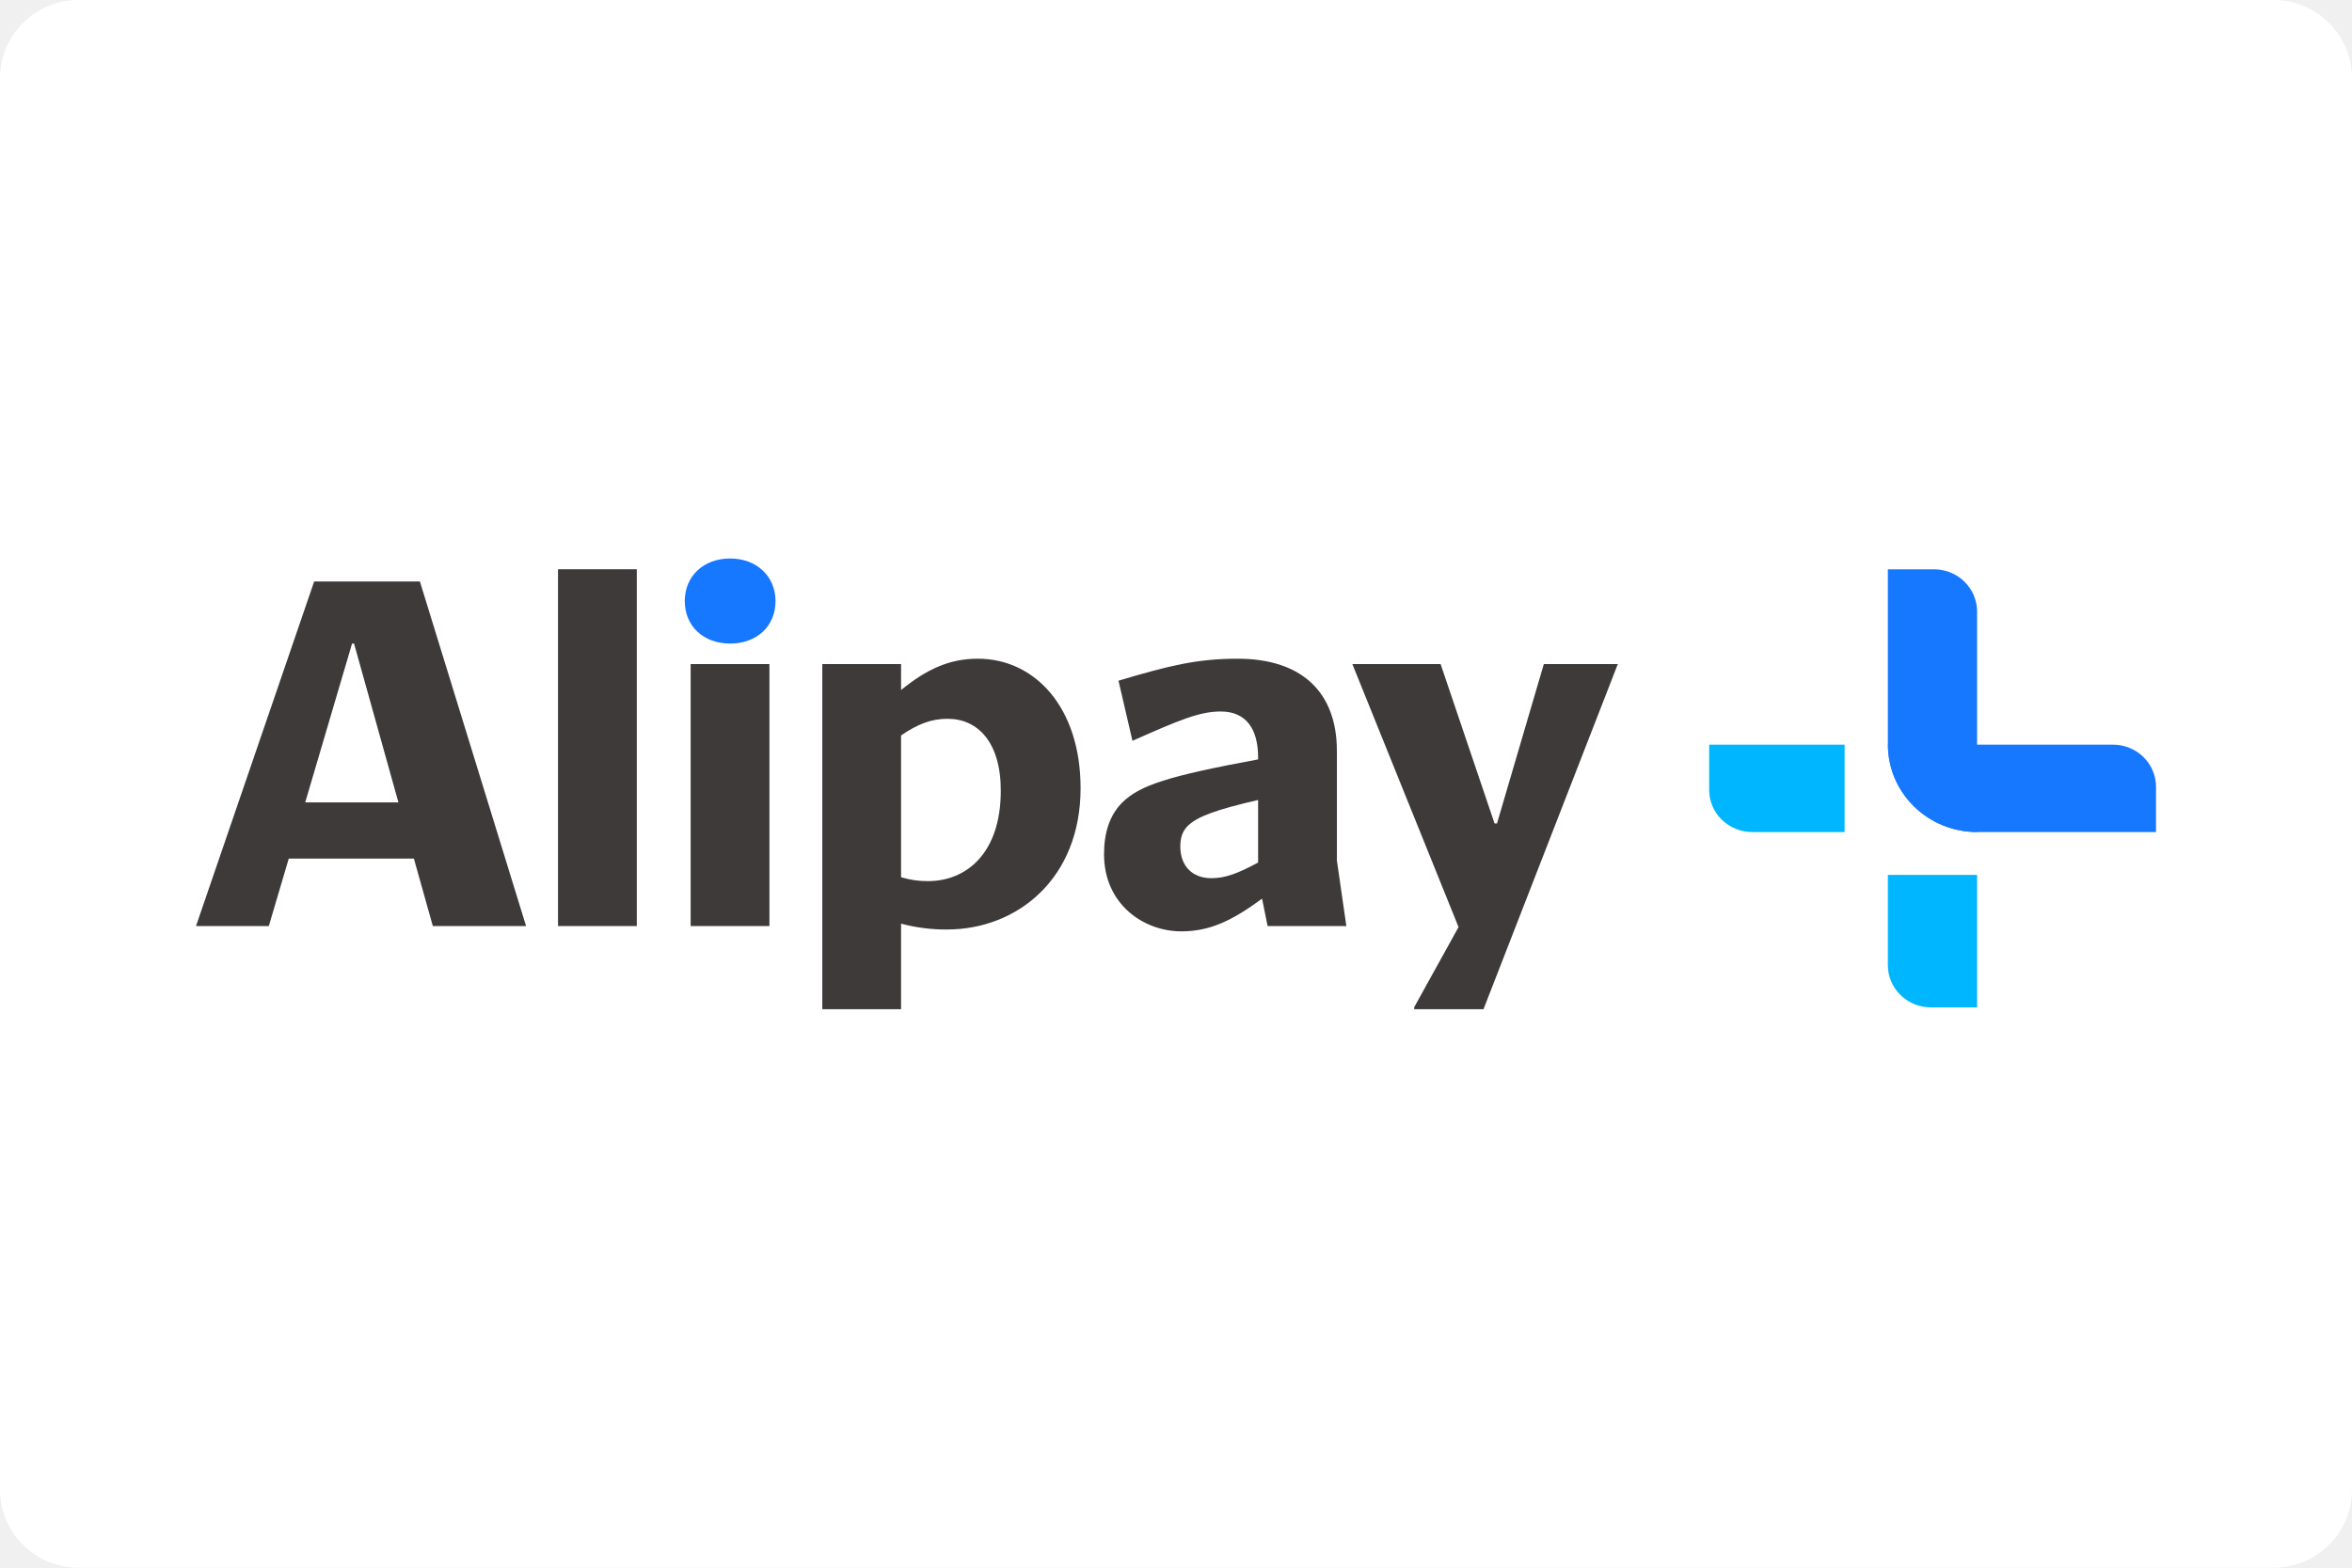
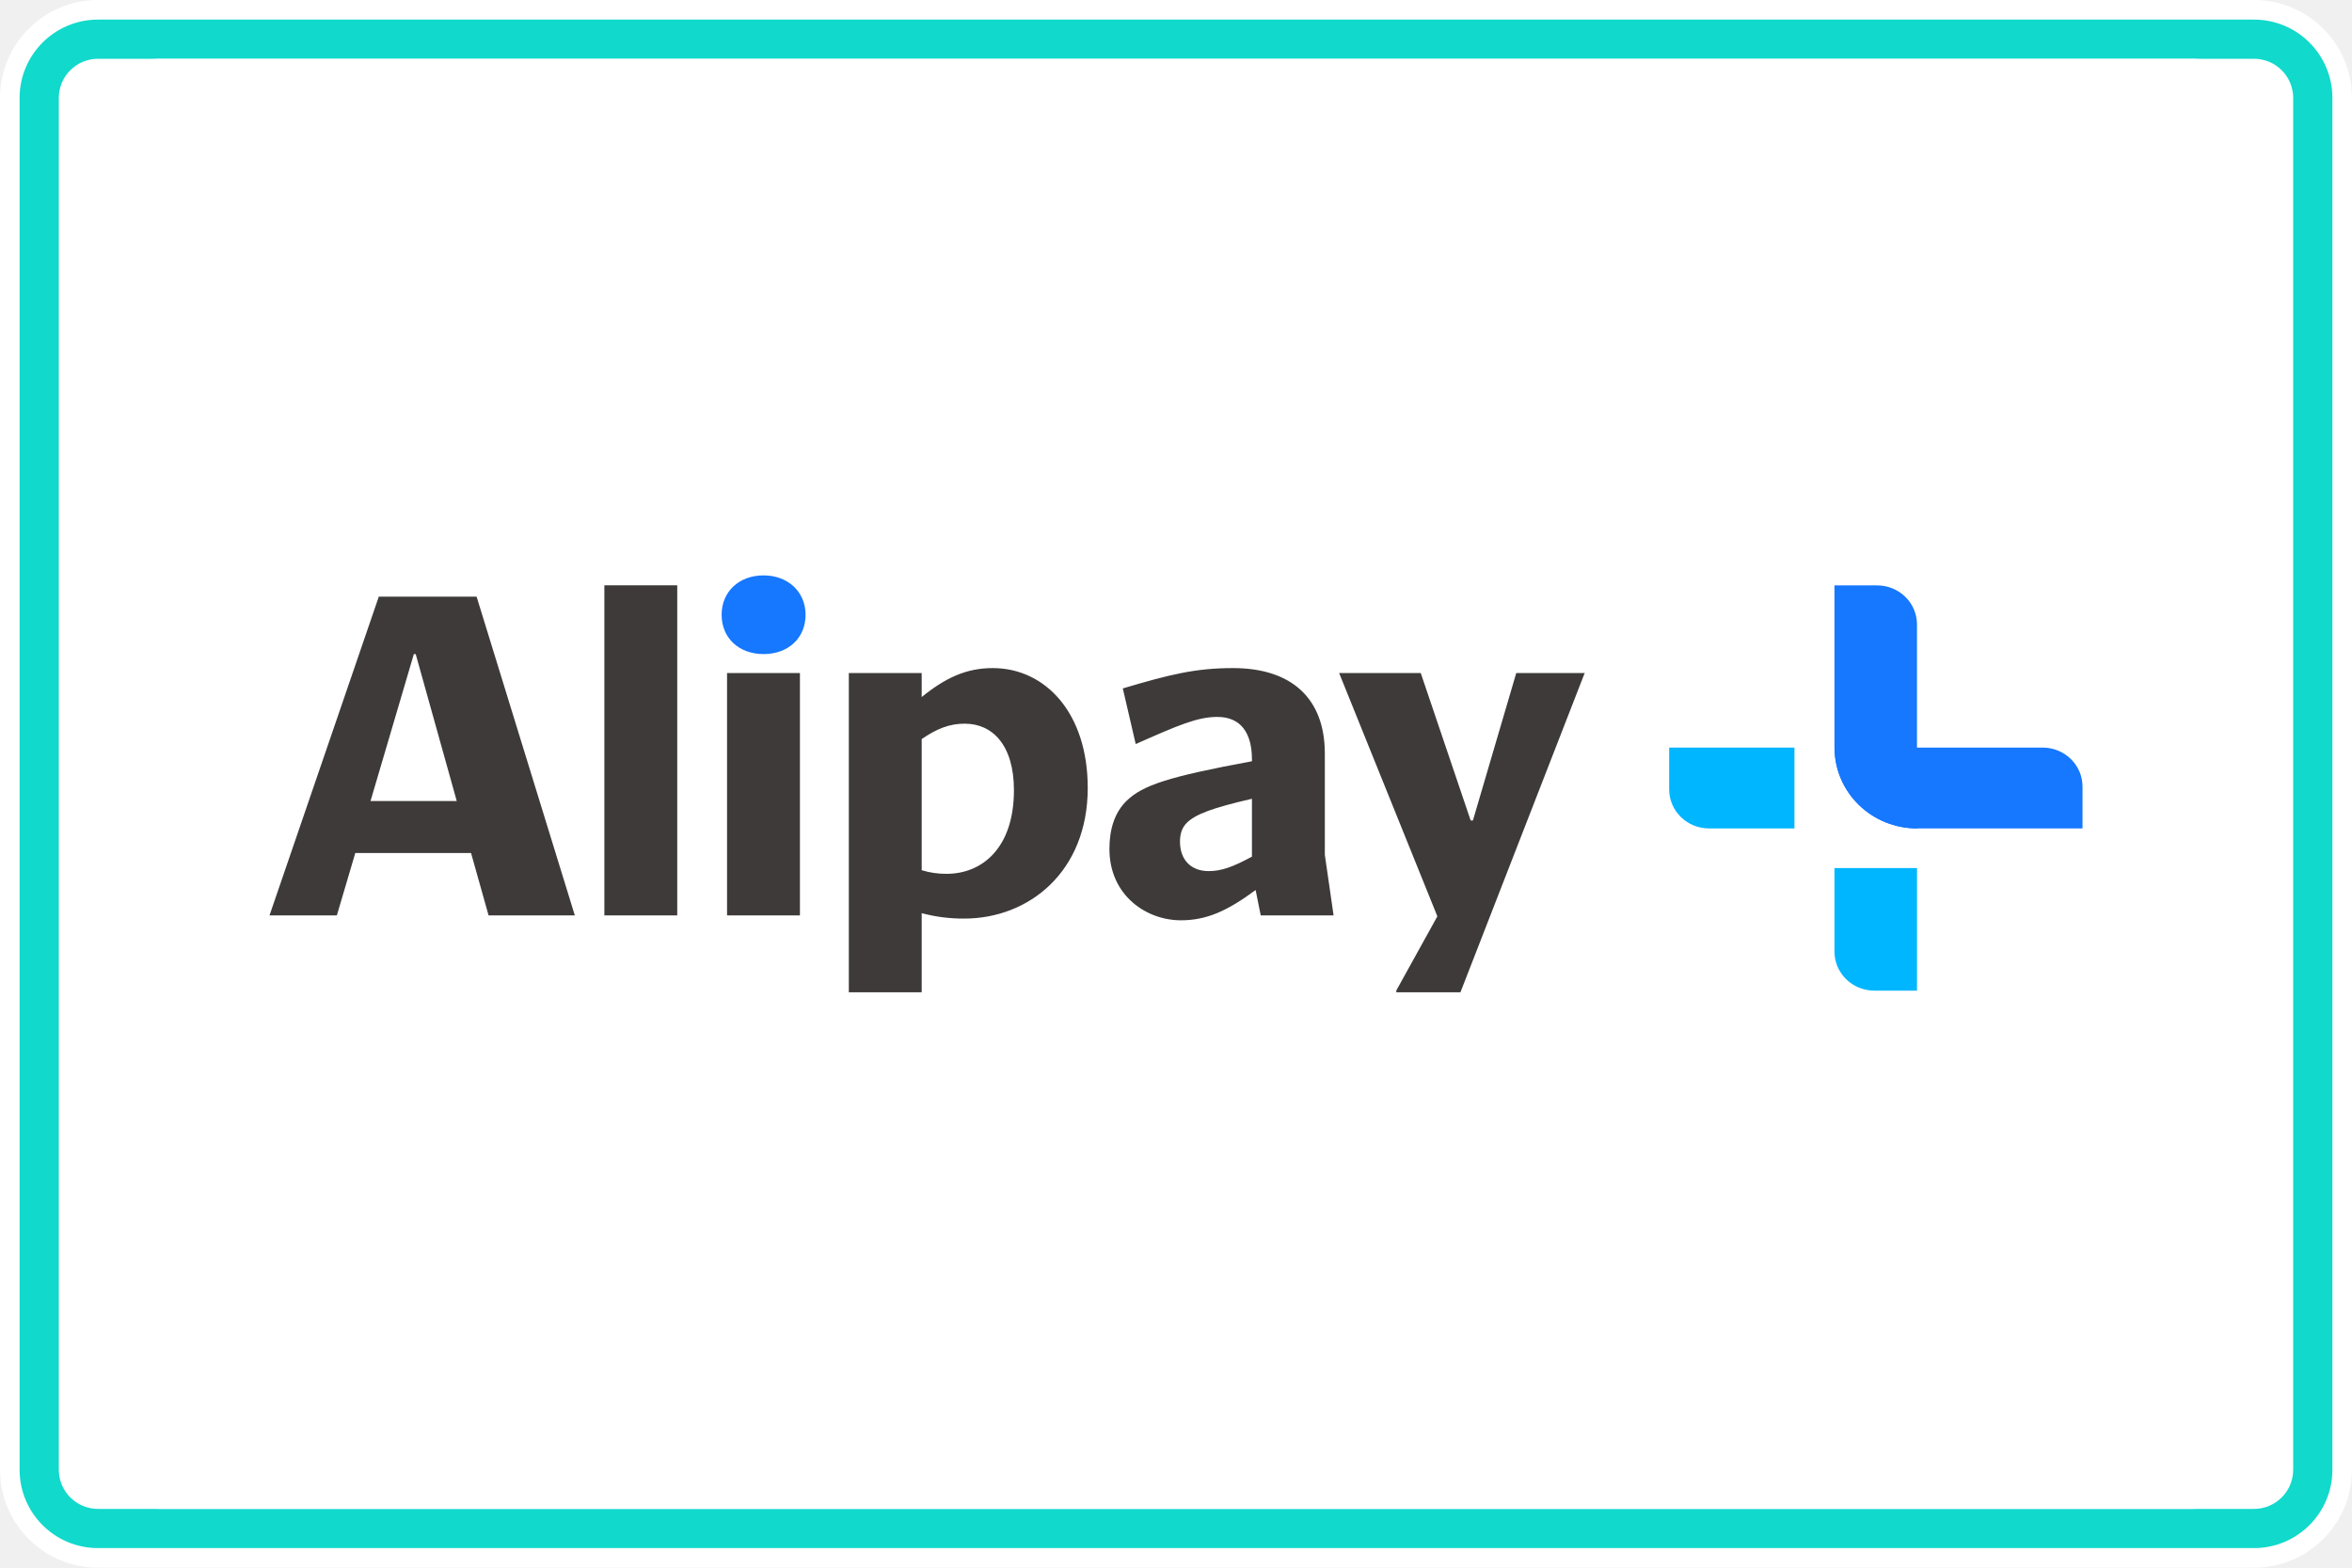
- <svg xmlns="http://www.w3.org/2000/svg" width="120" height="80" viewBox="0 0 120 80" fill="none">
-   <rect width="120" height="80" rx="4" fill="white" />
-   <path d="M110.001 42.46H100.873C99.667 42.46 98.51 41.99 97.657 41.154C96.804 40.317 96.325 39.183 96.325 38H107.804C108.092 38 108.378 38.055 108.644 38.163C108.911 38.272 109.153 38.43 109.357 38.63C109.561 38.83 109.723 39.067 109.834 39.328C109.944 39.589 110.001 39.869 110.001 40.152V42.46Z" fill="#1677FF" />
-   <path d="M87.198 38H94.112V42.46H89.398C88.815 42.46 88.257 42.233 87.845 41.829C87.433 41.425 87.202 40.878 87.202 40.307V37.995L87.198 38Z" fill="#00B6FF" />
-   <path d="M100.871 31.203V42.459C100.274 42.459 99.682 42.344 99.13 42.12C98.578 41.897 98.076 41.568 97.653 41.154C97.231 40.74 96.895 40.248 96.666 39.707C96.437 39.166 96.32 38.586 96.319 38V29.052H98.677C99.258 29.053 99.816 29.279 100.227 29.683C100.639 30.086 100.87 30.633 100.871 31.203Z" fill="#1677FF" />
-   <path d="M100.872 44.647V51.408H98.515C97.933 51.408 97.374 51.181 96.963 50.777C96.551 50.373 96.319 49.825 96.319 49.254V44.647H100.872Z" fill="#00B6FF" />
-   <path d="M28.47 29.049V47.259H32.49V29.049H28.47ZM10 47.259H13.714L14.732 43.816H21.117L22.084 47.259H26.841L21.423 29.673H16.029L10 47.259ZM15.572 40.948L17.962 32.841H18.064L20.328 40.948H15.572ZM48.314 47.433C51.901 47.433 55.132 44.839 55.132 40.224C55.132 36.088 52.792 33.614 49.891 33.614C48.416 33.614 47.27 34.163 45.973 35.211V33.888H41.954V51.5H45.973V47.134C46.736 47.338 47.523 47.438 48.314 47.433ZM64.673 47.259H68.692L68.209 43.916V38.328C68.209 35.287 66.377 33.614 63.145 33.614C61.086 33.614 59.66 33.964 57.066 34.736L57.778 37.804C60.144 36.757 61.188 36.308 62.281 36.308C63.604 36.308 64.189 37.231 64.189 38.653V38.753C59.584 39.605 58.159 40.074 57.269 40.943C56.608 41.591 56.328 42.515 56.328 43.588C56.328 46.157 58.362 47.528 60.271 47.528C61.696 47.528 62.84 47.005 64.392 45.858L64.673 47.254V47.259ZM35.237 33.888V47.259H39.257V33.888H35.237ZM82.531 33.914L82.558 33.888H78.767L76.377 42.021H76.253L73.5 33.888H68.998L74.416 47.309L72.152 51.4V51.5H75.689L82.531 33.914ZM48.365 36.682C49.866 36.682 51.061 37.854 51.061 40.349C51.061 43.543 49.306 44.964 47.347 44.964C46.881 44.969 46.417 44.901 45.973 44.764V37.53C46.813 36.956 47.5 36.679 48.365 36.679V36.682ZM60.22 43.193C60.22 42.819 60.297 42.444 60.602 42.145C61.086 41.672 62.026 41.322 64.189 40.824V44.016C63.12 44.59 62.51 44.814 61.798 44.814C60.83 44.814 60.22 44.191 60.22 43.193Z" fill="#3E3A39" />
-   <path d="M34.938 30.67C34.938 31.967 35.904 32.841 37.253 32.841C38.602 32.841 39.568 31.967 39.568 30.67C39.562 29.398 38.595 28.5 37.247 28.5C35.898 28.5 34.938 29.398 34.938 30.67Z" fill="#1677FF" />
+ <svg xmlns="http://www.w3.org/2000/svg" width="120" height="80" viewBox="0 0 120 80">
+   <rect width="120" height="80" rx="5" fill="#FFFFFF" />
+   <rect x="1" y="1" width="118" height="78" rx="4" fill="#11D9CC" />
+   <rect x="3" y="3" width="114" height="74" rx="2" fill="white" />
+   <svg fill="none" x="3" y="3" width="114" height="74" viewBox="0 0 120 80" preserveAspectRatio="xMidYMid meet">
+     <rect width="120" height="80" rx="4" fill="white" />
+     <path d="M110.001 42.46H100.873C99.667 42.46 98.51 41.99 97.657 41.154C96.804 40.317 96.325 39.183 96.325 38H107.804C108.092 38 108.378 38.055 108.644 38.163C108.911 38.272 109.153 38.43 109.357 38.63C109.561 38.83 109.723 39.067 109.834 39.328C109.944 39.589 110.001 39.869 110.001 40.152V42.46Z" fill="#1677FF" />
+     <path d="M87.198 38H94.112V42.46H89.398C88.815 42.46 88.257 42.233 87.845 41.829C87.433 41.425 87.202 40.878 87.202 40.307V37.995L87.198 38Z" fill="#00B6FF" />
+     <path d="M100.871 31.203V42.459C100.274 42.459 99.682 42.344 99.13 42.12C98.578 41.897 98.076 41.568 97.653 41.154C97.231 40.74 96.895 40.248 96.666 39.707C96.437 39.166 96.32 38.586 96.319 38V29.052H98.677C99.258 29.053 99.816 29.279 100.227 29.683C100.639 30.086 100.87 30.633 100.871 31.203Z" fill="#1677FF" />
+     <path d="M100.872 44.647V51.408H98.515C97.933 51.408 97.374 51.181 96.963 50.777C96.551 50.373 96.319 49.825 96.319 49.254V44.647H100.872Z" fill="#00B6FF" />
+     <path d="M28.47 29.049V47.259H32.49V29.049H28.47ZM10 47.259H13.714L14.732 43.816H21.117L22.084 47.259H26.841L21.423 29.673H16.029L10 47.259ZM15.572 40.948L17.962 32.841H18.064L20.328 40.948H15.572ZM48.314 47.433C51.901 47.433 55.132 44.839 55.132 40.224C55.132 36.088 52.792 33.614 49.891 33.614C48.416 33.614 47.27 34.163 45.973 35.211V33.888H41.954V51.5H45.973V47.134C46.736 47.338 47.523 47.438 48.314 47.433ZM64.673 47.259H68.692L68.209 43.916V38.328C68.209 35.287 66.377 33.614 63.145 33.614C61.086 33.614 59.66 33.964 57.066 34.736L57.778 37.804C60.144 36.757 61.188 36.308 62.281 36.308C63.604 36.308 64.189 37.231 64.189 38.653V38.753C59.584 39.605 58.159 40.074 57.269 40.943C56.608 41.591 56.328 42.515 56.328 43.588C56.328 46.157 58.362 47.528 60.271 47.528C61.696 47.528 62.84 47.005 64.392 45.858L64.673 47.254V47.259ZM35.237 33.888V47.259H39.257V33.888H35.237ZM82.531 33.914L82.558 33.888H78.767L76.377 42.021H76.253L73.5 33.888H68.998L74.416 47.309L72.152 51.4V51.5H75.689L82.531 33.914ZM48.365 36.682C49.866 36.682 51.061 37.854 51.061 40.349C51.061 43.543 49.306 44.964 47.347 44.964C46.881 44.969 46.417 44.901 45.973 44.764V37.53C46.813 36.956 47.5 36.679 48.365 36.679V36.682ZM60.22 43.193C60.22 42.819 60.297 42.444 60.602 42.145C61.086 41.672 62.026 41.322 64.189 40.824V44.016C63.12 44.59 62.51 44.814 61.798 44.814C60.83 44.814 60.22 44.191 60.22 43.193Z" fill="#3E3A39" />
+     <path d="M34.938 30.67C34.938 31.967 35.904 32.841 37.253 32.841C38.602 32.841 39.568 31.967 39.568 30.67C39.562 29.398 38.595 28.5 37.247 28.5C35.898 28.5 34.938 29.398 34.938 30.67Z" fill="#1677FF" />
+   </svg>
</svg>
